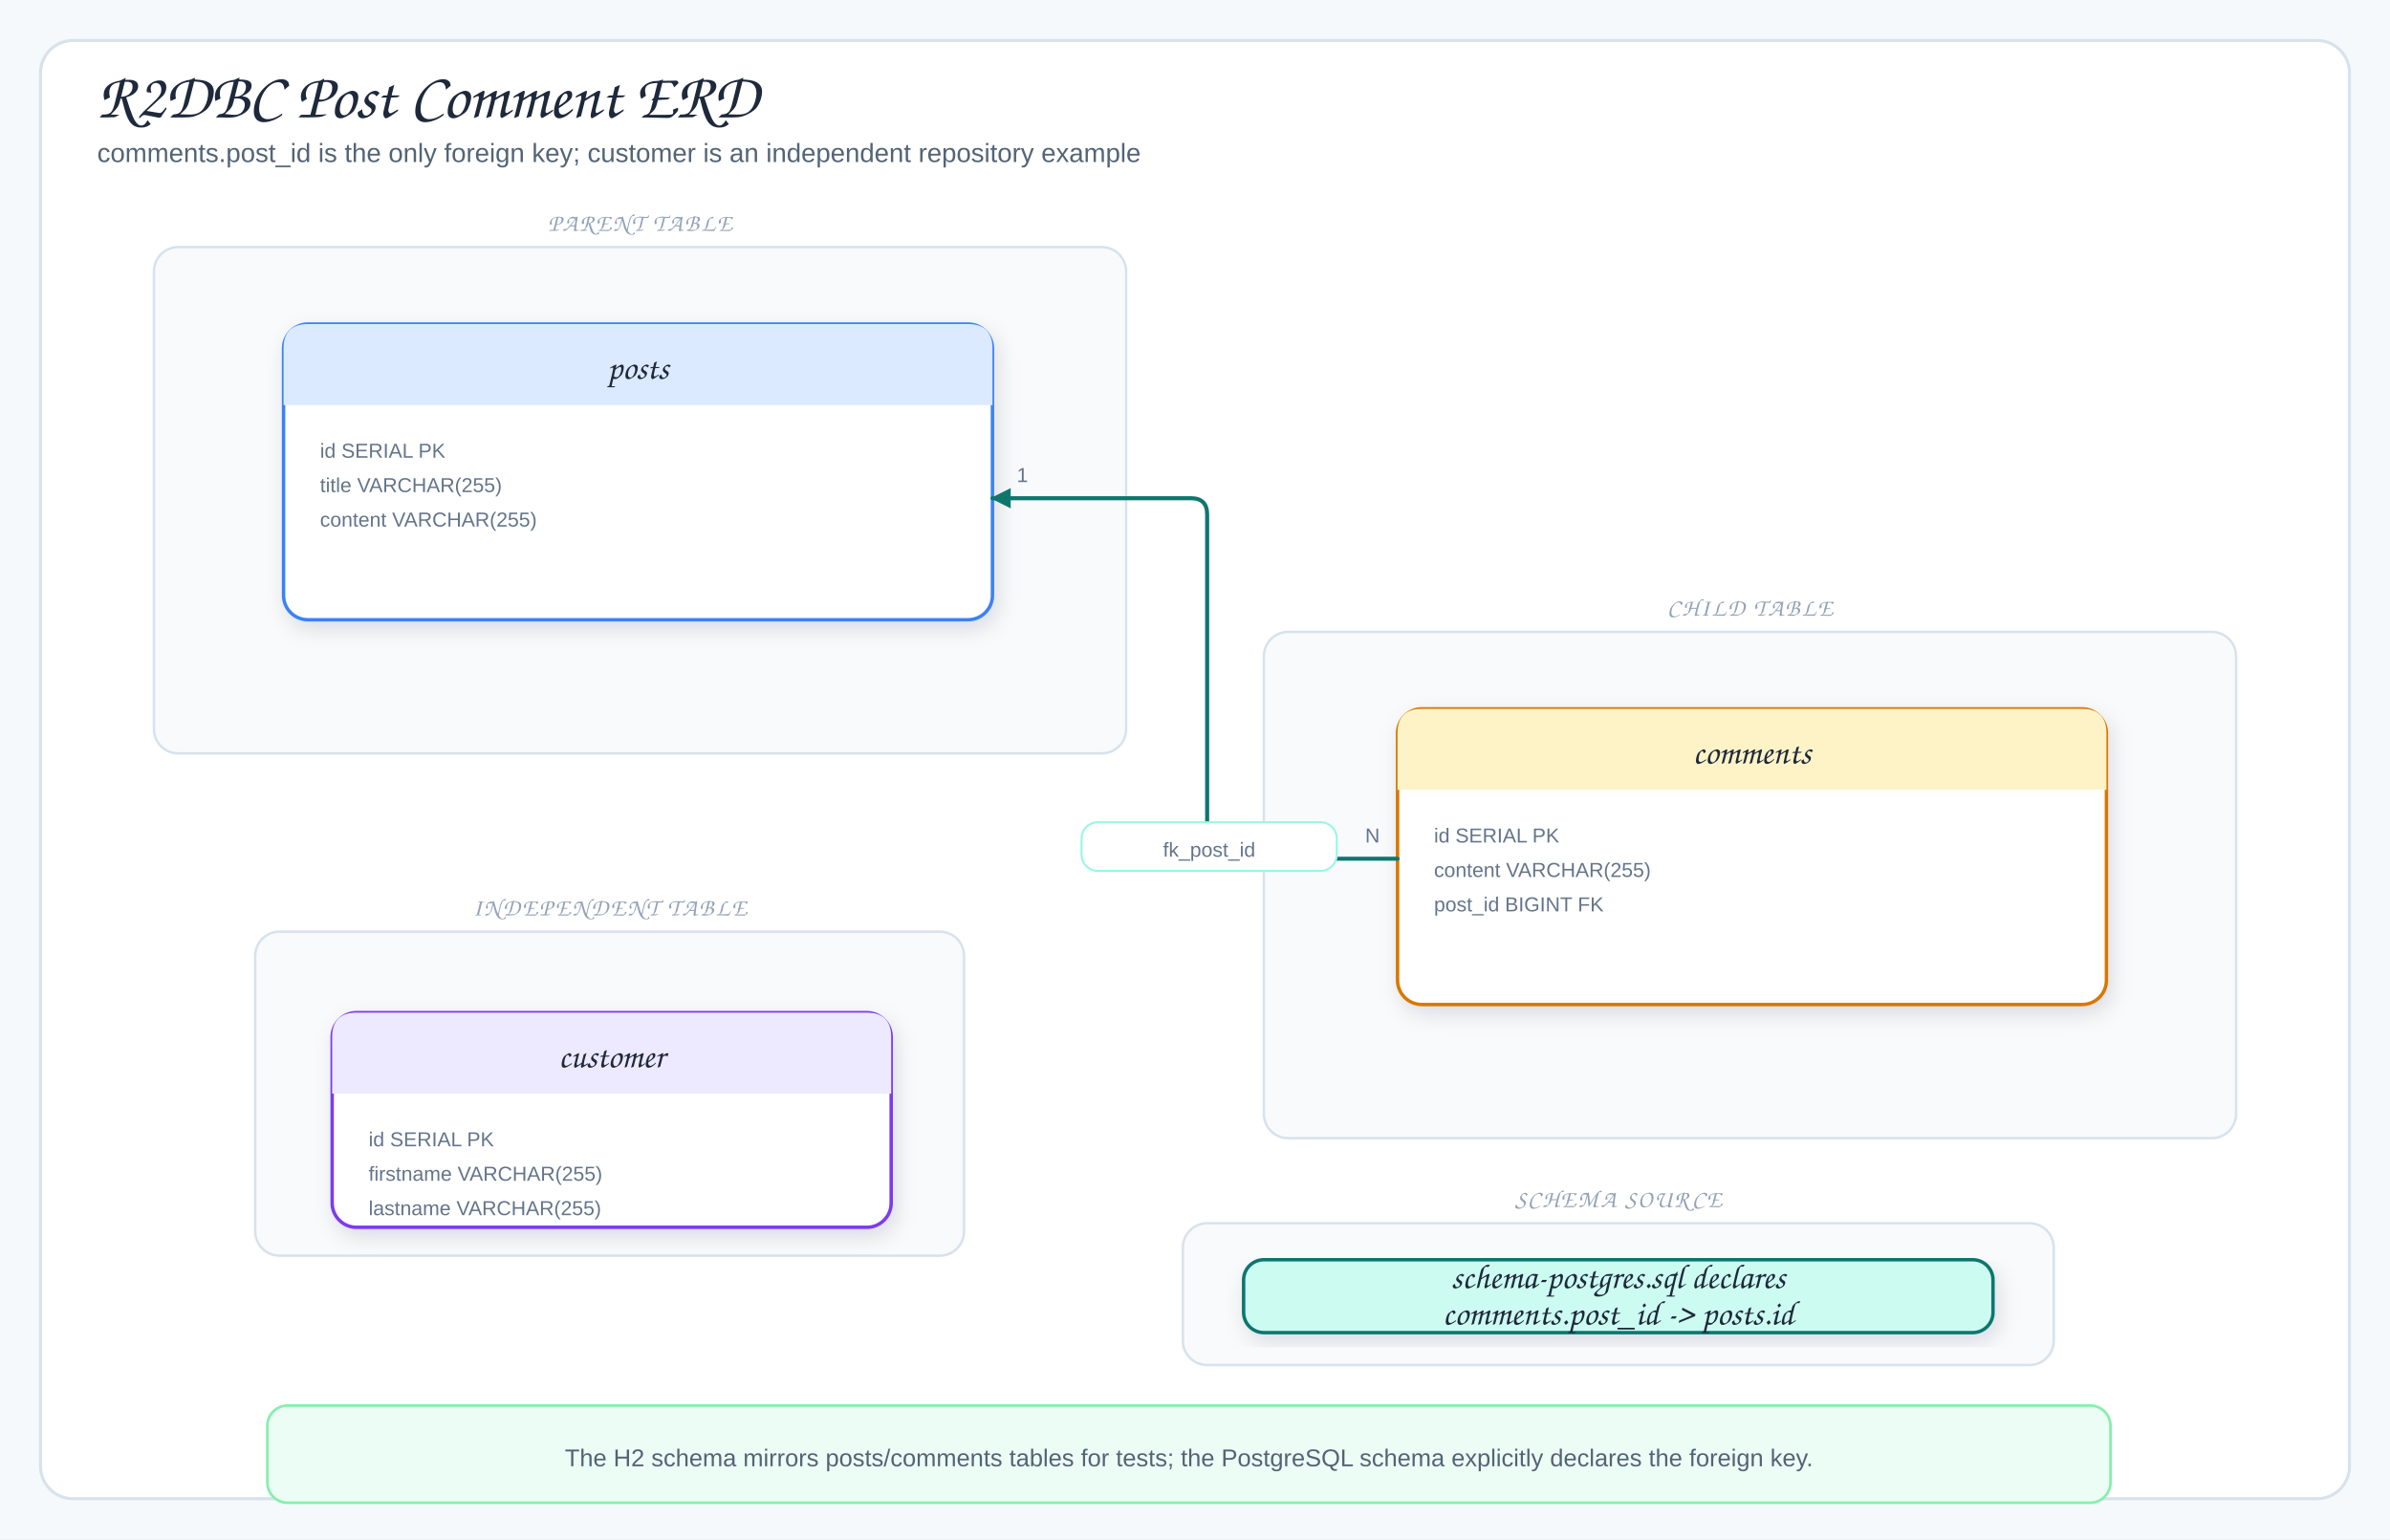
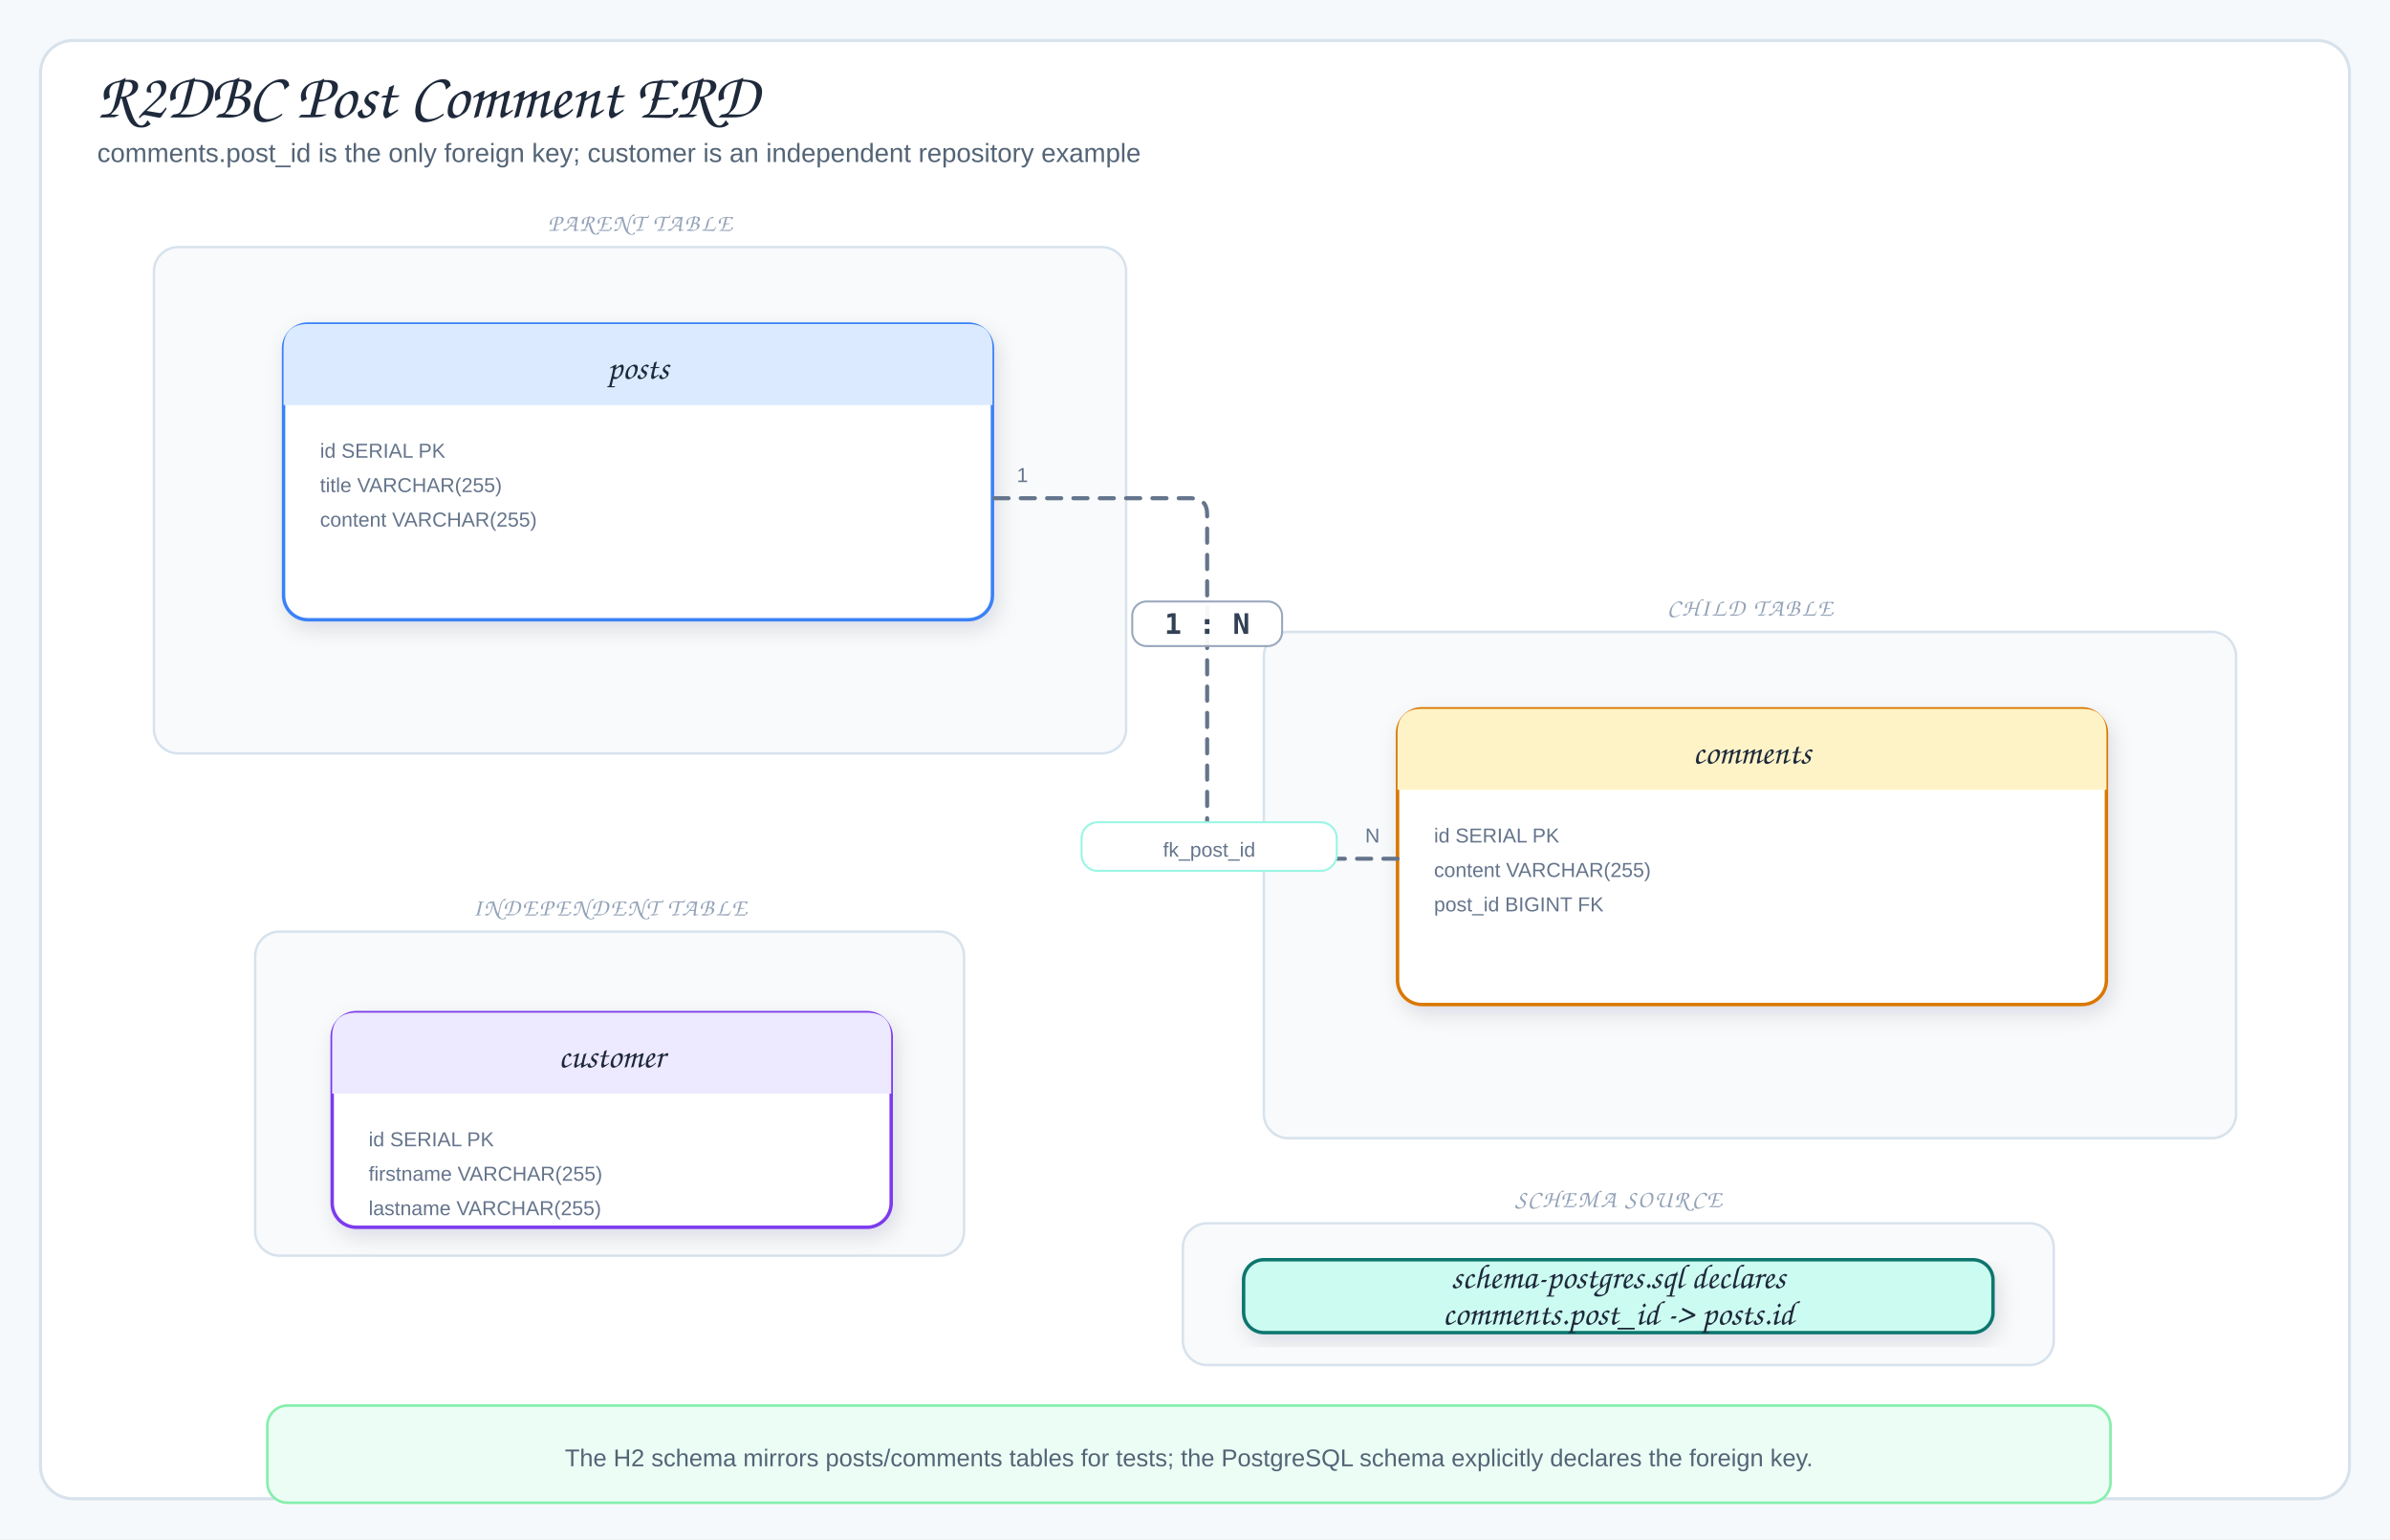
<svg xmlns="http://www.w3.org/2000/svg" viewBox="0 0 1180 760" width="1180" height="760" role="img" aria-label="R2DBC Post Comment ERD">
  <defs>
    <filter id="shadow" x="-10%" y="-10%" width="120%" height="130%">
      <feDropShadow dx="2" dy="4" stdDeviation="5" flood-color="#1f2937" flood-opacity="0.12" />
    </filter>
-     <marker id="arrow" markerUnits="userSpaceOnUse" markerWidth="10" markerHeight="10" refX="9" refY="5" orient="auto">
-       <path d="M 0 0 L 10 5 L 0 10 Z" fill="#64748b" />
-     </marker>
-     <marker id="arrowBlue" markerUnits="userSpaceOnUse" markerWidth="10" markerHeight="10" refX="9" refY="5" orient="auto">
-       <path d="M 0 0 L 10 5 L 0 10 Z" fill="#2563eb" />
-     </marker>
-     <marker id="arrowGreen" markerUnits="userSpaceOnUse" markerWidth="10" markerHeight="10" refX="9" refY="5" orient="auto">
-       <path d="M 0 0 L 10 5 L 0 10 Z" fill="#16a34a" />
-     </marker>
-     <marker id="arrowOrange" markerUnits="userSpaceOnUse" markerWidth="10" markerHeight="10" refX="9" refY="5" orient="auto">
-       <path d="M 0 0 L 10 5 L 0 10 Z" fill="#ea580c" />
-     </marker>
-     <marker id="arrowPink" markerUnits="userSpaceOnUse" markerWidth="10" markerHeight="10" refX="9" refY="5" orient="auto">
-       <path d="M 0 0 L 10 5 L 0 10 Z" fill="#db2777" />
-     </marker>
-     <marker id="arrowPurple" markerUnits="userSpaceOnUse" markerWidth="10" markerHeight="10" refX="9" refY="5" orient="auto">
-       <path d="M 0 0 L 10 5 L 0 10 Z" fill="#7c3aed" />
-     </marker>
-     <marker id="arrowTeal" markerUnits="userSpaceOnUse" markerWidth="10" markerHeight="10" refX="9" refY="5" orient="auto">
-       <path d="M 0 0 L 10 5 L 0 10 Z" fill="#0f766e" />
-     </marker>
    <style>
.canvas{fill:#f6f9fc}.frame{fill:#fff;stroke:#d7e2ec;stroke-width:1.5}
.title{font-family:"Architects Daughter","Comic Sans MS",cursive;font-size:32px;fill:#1e293b}
.subtitle,.detail{font-family:"Comic Mono","Comic Sans MS","Comic Neue",Arial,sans-serif;fill:#536476}
.subtitle{font-size:13px}.detail{font-size:12px}.tiny{font-family:"Comic Mono","Comic Sans MS","Comic Neue",Arial,sans-serif;font-size:10px;fill:#64748b}
.label{font-family:"Architects Daughter","Comic Sans MS",cursive;font-size:17px;fill:#1e293b}
.panelTitle{font-family:"Architects Daughter","Comic Sans MS",cursive;font-size:12px;letter-spacing:.08em;fill:#94a3b8}
.card{stroke-width:1.7;filter:url(#shadow)}.panel{fill:#f8fafc;stroke:#d7e2ec;stroke-width:1.2}
- .arrow{fill:none;stroke:#64748b;stroke-width:2;stroke-linecap:round;stroke-linejoin:round;marker-end:url(#arrow)}
- .softArrow{fill:none;stroke:#94a3b8;stroke-width:1.35;stroke-dasharray:5 5;stroke-linecap:round;stroke-linejoin:round;marker-end:url(#arrow)}
- .fkArrow{fill:none;stroke:#0f766e;stroke-width:2;stroke-linecap:round;stroke-linejoin:round;marker-end:url(#arrowTeal)}
- .mapArrow{fill:none;stroke:#16a34a;stroke-width:1.7;stroke-dasharray:5 5;stroke-linecap:round;stroke-linejoin:round;marker-end:url(#arrowGreen)}
- .sessionUse{fill:none;stroke:#7c3aed;stroke-width:1.7;stroke-dasharray:5 5;stroke-linecap:round;stroke-linejoin:round;marker-end:url(#arrowPurple)}
- .repoUse{fill:none;stroke:#2563eb;stroke-width:1.7;stroke-dasharray:5 5;stroke-linecap:round;stroke-linejoin:round;marker-end:url(#arrowBlue)}
- .opsUse{fill:none;stroke:#16a34a;stroke-width:1.7;stroke-dasharray:5 5;stroke-linecap:round;stroke-linejoin:round;marker-end:url(#arrowGreen)}
- .clientUse{fill:none;stroke:#ea580c;stroke-width:1.7;stroke-dasharray:5 5;stroke-linecap:round;stroke-linejoin:round;marker-end:url(#arrowOrange)}
- .converterUse{fill:none;stroke:#db2777;stroke-width:1.7;stroke-dasharray:5 5;stroke-linecap:round;stroke-linejoin:round;marker-end:url(#arrowPink)}
+ .arrow{fill:none;stroke:#64748b;stroke-width:2;stroke-linecap:round;stroke-linejoin:round}
+ .softArrow{fill:none;stroke:#94a3b8;stroke-width:1.35;stroke-dasharray:5 5;stroke-linecap:round;stroke-linejoin:round}
+ .fkArrow{fill:none;stroke:#0f766e;stroke-width:2;stroke-linecap:round;stroke-linejoin:round}
+ .mapArrow{fill:none;stroke:#16a34a;stroke-width:1.7;stroke-dasharray:5 5;stroke-linecap:round;stroke-linejoin:round}
+ .sessionUse{fill:none;stroke:#7c3aed;stroke-width:1.7;stroke-dasharray:5 5;stroke-linecap:round;stroke-linejoin:round}
+ .repoUse{fill:none;stroke:#2563eb;stroke-width:1.7;stroke-dasharray:5 5;stroke-linecap:round;stroke-linejoin:round}
+ .opsUse{fill:none;stroke:#16a34a;stroke-width:1.7;stroke-dasharray:5 5;stroke-linecap:round;stroke-linejoin:round}
+ .clientUse{fill:none;stroke:#ea580c;stroke-width:1.7;stroke-dasharray:5 5;stroke-linecap:round;stroke-linejoin:round}
+ .converterUse{fill:none;stroke:#db2777;stroke-width:1.7;stroke-dasharray:5 5;stroke-linecap:round;stroke-linejoin:round}
.lifeline{fill:none;stroke:#94a3b8;stroke-width:1.5;stroke-dasharray:5 5;stroke-linecap:round;stroke-linejoin:round}
.inherit{fill:none;stroke:#475569;stroke-width:2.2;stroke-linecap:round;stroke-linejoin:round}
.inheritHead{fill:#fff;stroke:#475569;stroke-width:1.8;stroke-linejoin:round}
.assoc{fill:none;stroke:#0f766e;stroke-width:1.9;stroke-linecap:round;stroke-linejoin:round}
+ 
+   .cardinalityBox{fill:#ffffff;stroke:#94a3b8;stroke-width:1;rx:7;opacity:.94}
+   .cardinalityLabel{font-family:"Comic Mono", "SFMono-Regular", monospace;font-size:14px;font-weight:700;fill:#334155}
+ .erdRelation{fill:none;stroke:#64748b;stroke-width:2;stroke-linecap:round;stroke-linejoin:round;stroke-dasharray:7 6}
</style>
  </defs>
  <rect width="1180" height="760" class="canvas" />
  <rect x="20" y="20" width="1140" height="720" rx="16" class="frame" />
  <text x="48" y="58" class="title">R2DBC Post Comment ERD</text>
  <text x="48" y="80" class="subtitle">comments.post_id is the only foreign key; customer is an independent repository example</text>
  <rect x="76" y="122" width="480" height="250" rx="12" class="panel" />
  <text x="316" y="114" class="panelTitle" text-anchor="middle">PARENT TABLE</text>
  <rect x="140" y="160" width="350" height="146" rx="12" fill="#fff" stroke="#3b82f6" class="card" />
  <path d="M140,200 L140,172 Q140,160 152,160 L478,160 Q490,160 490,172 L490,200 Z" fill="#dbeafe" />
  <text x="315" y="187" class="label" text-anchor="middle">posts</text>
  <text x="158" y="226" class="tiny">id SERIAL PK</text>
  <text x="158" y="243" class="tiny">title VARCHAR(255)</text>
  <text x="158" y="260" class="tiny">content VARCHAR(255)</text>
  <rect x="624" y="312" width="480" height="250" rx="12" class="panel" />
  <text x="864" y="304" class="panelTitle" text-anchor="middle">CHILD TABLE</text>
  <rect x="690" y="350" width="350" height="146" rx="12" fill="#fff" stroke="#d97706" class="card" />
  <path d="M690,390 L690,362 Q690,350 702,350 L1028,350 Q1040,350 1040,362 L1040,390 Z" fill="#fef3c7" />
  <text x="865" y="377" class="label" text-anchor="middle">comments</text>
  <text x="708" y="416" class="tiny">id SERIAL PK</text>
  <text x="708" y="433" class="tiny">content VARCHAR(255)</text>
  <text x="708" y="450" class="tiny">post_id BIGINT FK</text>
-   <path d="M690,424 L604,424 Q596,424 596,416 L596,254 Q596,246 588,246 L490,246" class="fkArrow connector" data-connector="Comment postId to Post id" />
+   <path d="M690,424 L604,424 Q596,424 596,416 L596,254 Q596,246 588,246 L490,246" class="fkArrow erdRelation" />
  <rect x="534" y="406" width="126" height="24" rx="8" fill="#fff" stroke="#99f6e4" />
  <text x="597" y="423" class="tiny" text-anchor="middle">fk_post_id</text>
  <text x="502" y="238" class="tiny">1</text>
  <text x="674" y="416" class="tiny">N</text>
  <rect x="126" y="460" width="350" height="160" rx="12" class="panel" />
  <text x="301" y="452" class="panelTitle" text-anchor="middle">INDEPENDENT TABLE</text>
  <rect x="164" y="500" width="276" height="106" rx="12" fill="#fff" stroke="#7c3aed" class="card" />
  <path d="M164,540 L164,512 Q164,500 176,500 L428,500 Q440,500 440,512 L440,540 Z" fill="#ede9fe" />
  <text x="302" y="527" class="label" text-anchor="middle">customer</text>
  <text x="182" y="566" class="tiny">id SERIAL PK</text>
  <text x="182" y="583" class="tiny">firstname VARCHAR(255)</text>
  <text x="182" y="600" class="tiny">lastname VARCHAR(255)</text>
  <rect x="584" y="604" width="430" height="70" rx="12" class="panel" />
  <text x="799" y="596" class="panelTitle" text-anchor="middle">SCHEMA SOURCE</text>
  <rect x="614" y="622" width="370" height="36" rx="10" fill="#ccfbf1" stroke="#0f766e" class="card" />
  <text x="799" y="636" class="label" text-anchor="middle">schema-postgres.sql declares</text>
  <text x="799" y="654" class="label" text-anchor="middle">comments.post_id -&gt; posts.id</text>
  <rect x="132" y="694" width="910" height="48" rx="10" fill="#ecfdf5" stroke="#86efac" stroke-width="1.3" />
  <text x="587" y="724" class="detail" text-anchor="middle">The H2 schema mirrors posts/comments tables for tests; the PostgreSQL schema explicitly declares the foreign key.</text>
+   <g class="cardinality" data-cardinality="1 : N">
+     <rect class="cardinalityBox" x="559.0" y="297.0" width="74" height="22" />
+     <text class="cardinalityLabel" x="596.0" y="313.0" text-anchor="middle">1 : N</text>
+   </g>
</svg>
